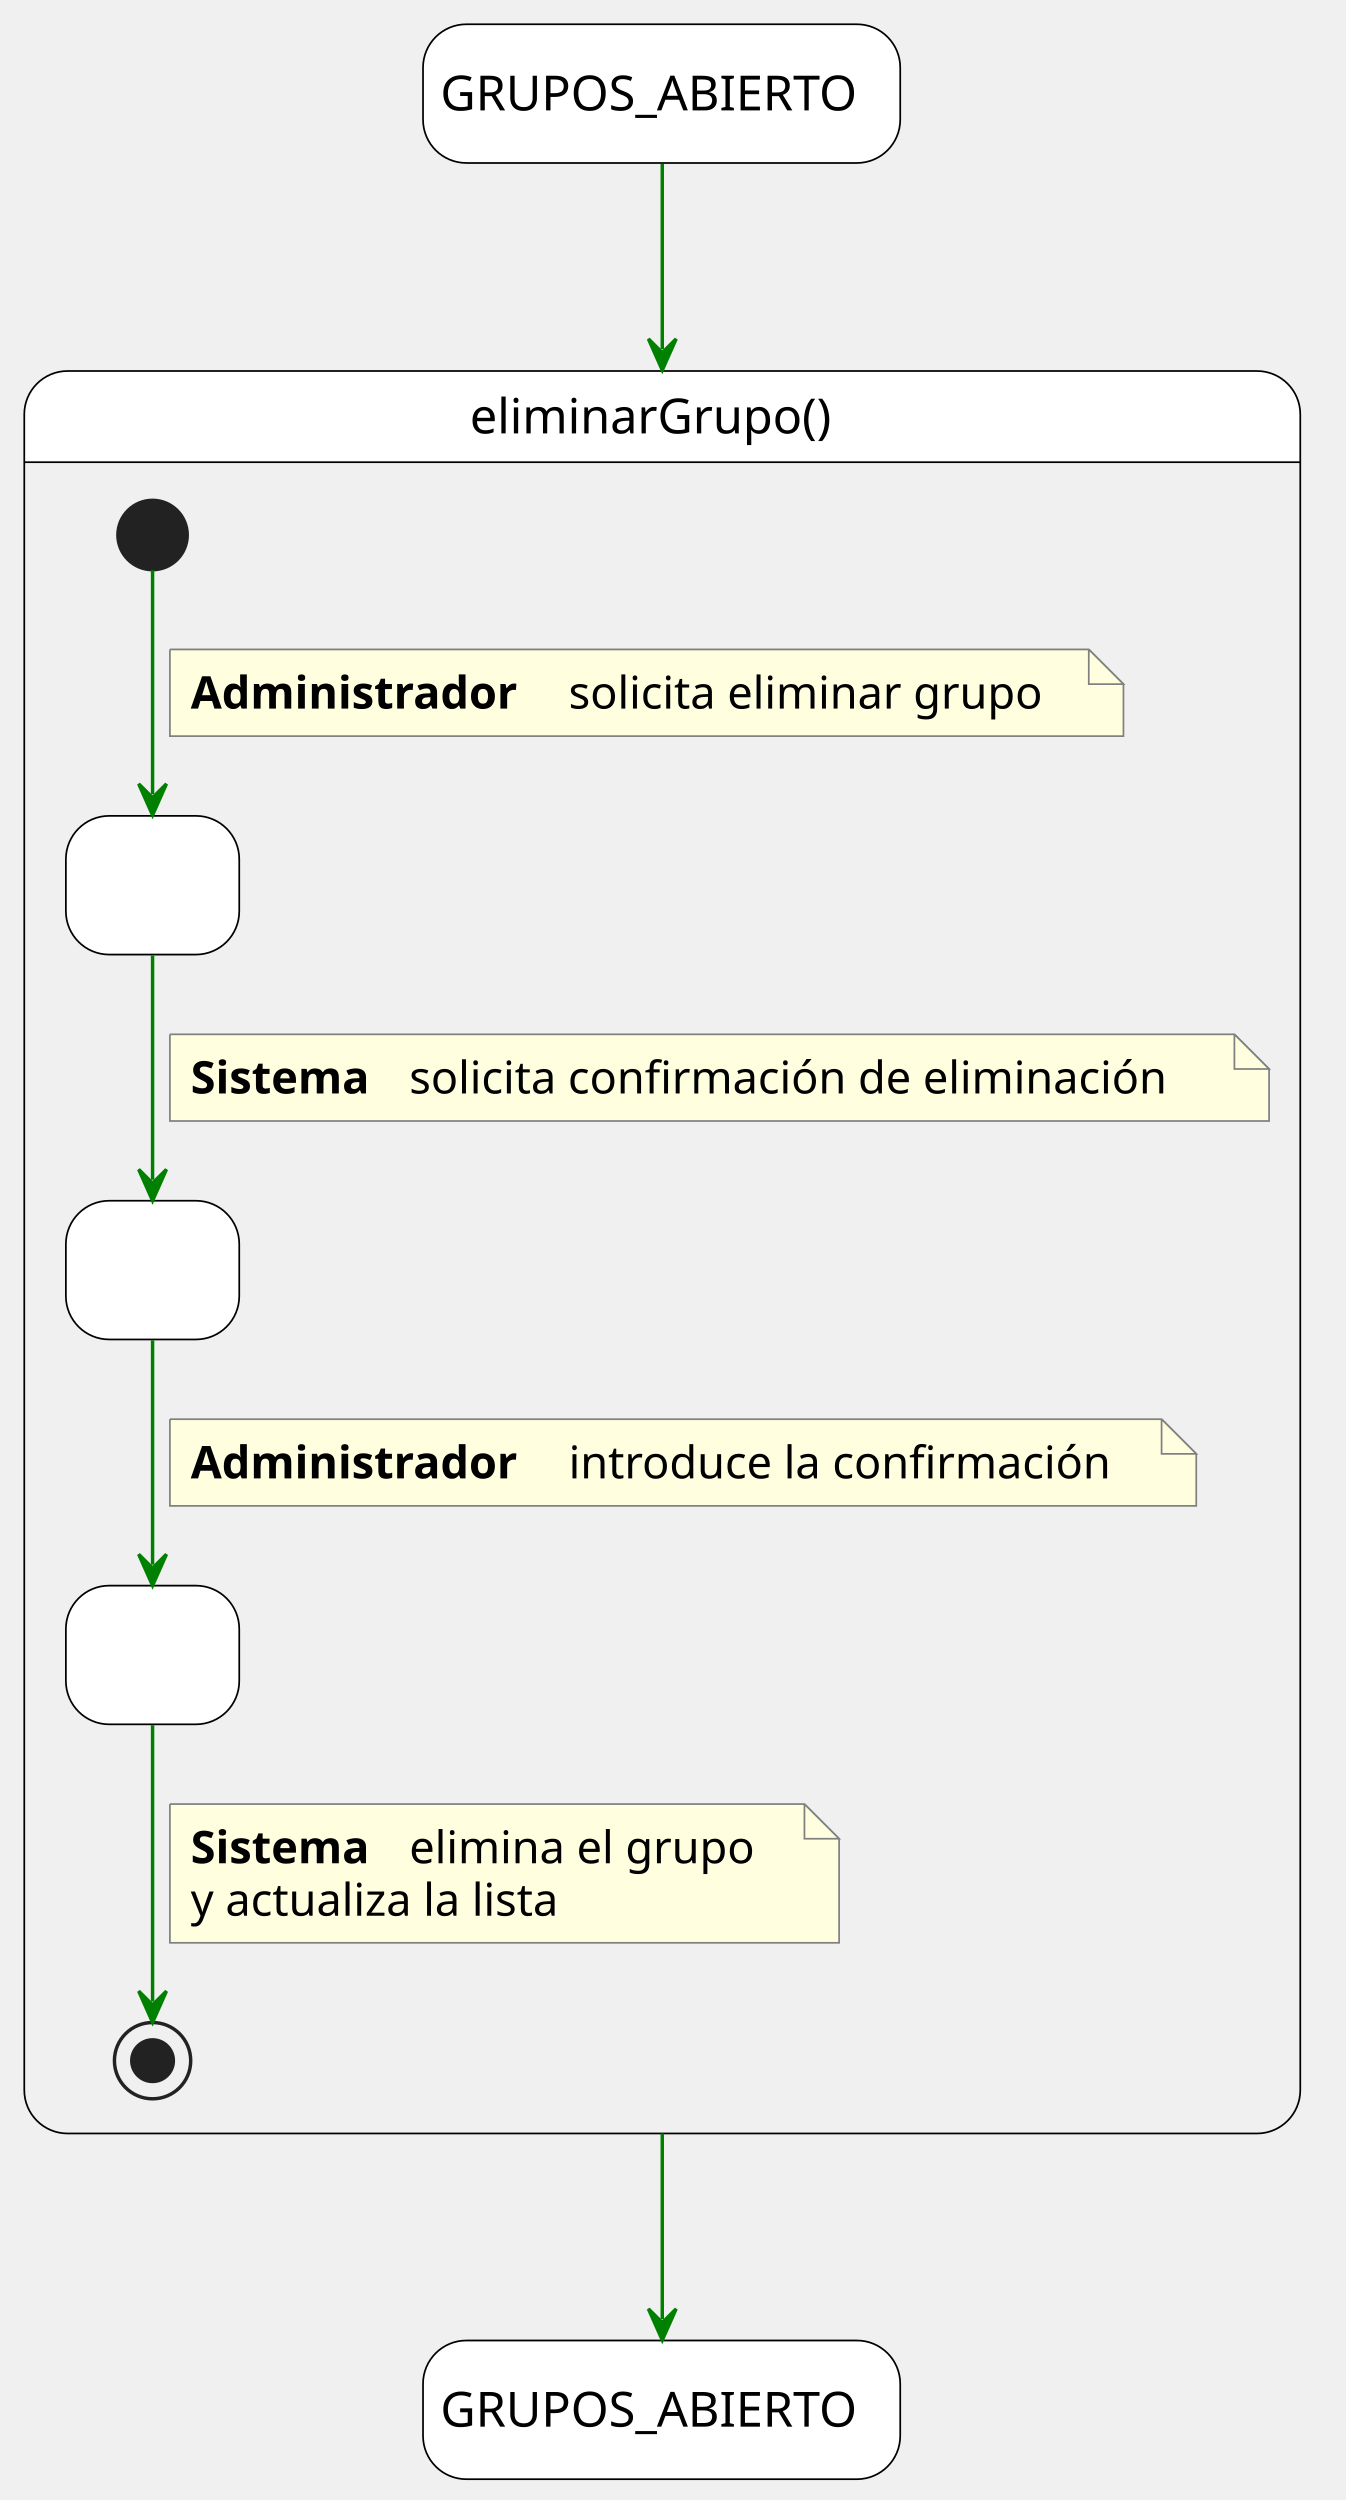
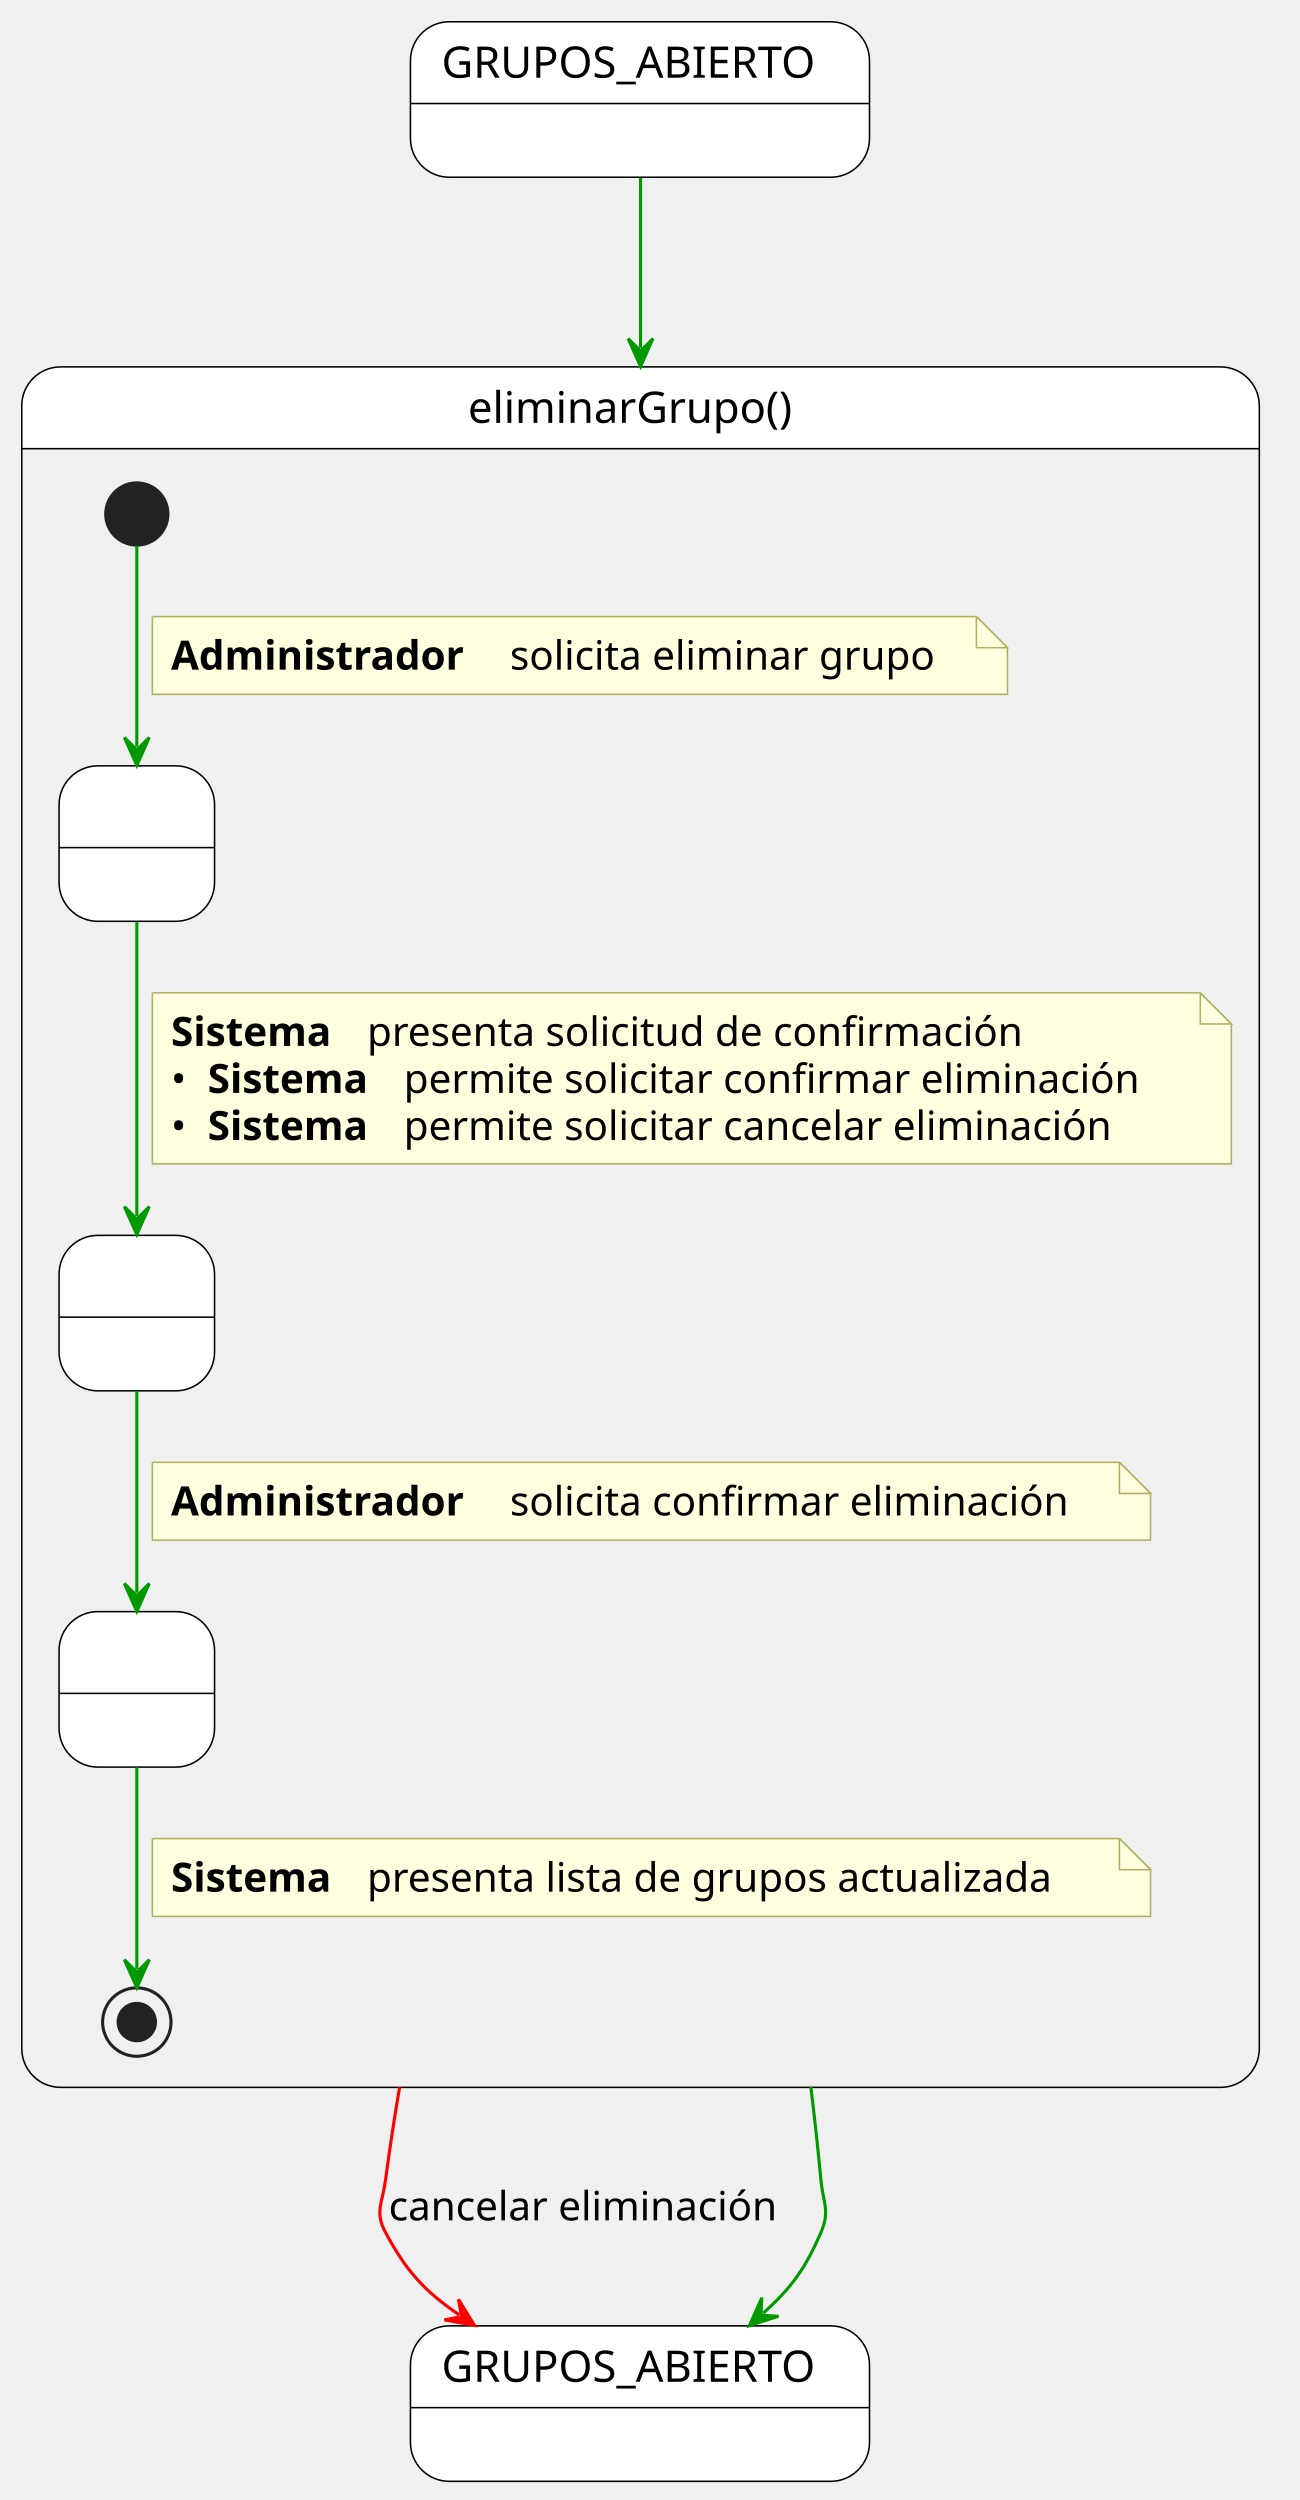
- <svg xmlns="http://www.w3.org/2000/svg" contentStyleType="text/css" data-diagram-type="STATE" height="721px" preserveAspectRatio="none" style="width:388px;height:721px;background:#FFFFFF;" version="1.1" viewBox="0 0 388 721" width="388px" zoomAndPan="magnify">
+ <svg xmlns="http://www.w3.org/2000/svg" contentStyleType="text/css" data-diagram-type="STATE" height="804px" preserveAspectRatio="none" style="width:418px;height:804px;background:#FFFFFF;" version="1.1" viewBox="0 0 418 804" width="418px" zoomAndPan="magnify">
  <defs />
  <g>
-     <rect fill="#FFFFFF" height="40" rx="12.5" ry="12.5" style="stroke:#000000;stroke-width:0.5;" width="137.627" x="122" y="7" />
-     <text fill="#000000" font-family="sans-serif" font-size="14" lengthAdjust="spacing" textLength="127.627" x="127" y="31.847">GRUPOS_ABIERTO</text>
-     <path d="M19.5,107 L362.5,107 A12.5,12.5 0 0 1 375,119.5 L375,133.297 L7,133.297 L7,119.5 A12.5,12.5 0 0 1 19.5,107" fill="#FFFFFF" />
-     <rect fill="none" height="508.297" rx="12.5" ry="12.5" style="stroke:#000000;stroke-width:0.5;" width="368" x="7" y="107" />
-     <line style="stroke:#000000;stroke-width:0.5;" x1="7" x2="375" y1="133.297" y2="133.297" />
-     <text fill="#000000" font-family="sans-serif" font-size="14" lengthAdjust="spacing" textLength="110.981" x="135.509" y="124.995">eliminarGrupo()</text>
-     <rect fill="#FFFFFF" height="40" rx="12.5" ry="12.5" style="stroke:#000000;stroke-width:0.5;" width="50" x="19" y="235.297" />
-     <text fill="#000000" font-family="sans-serif" font-size="14" lengthAdjust="spacing" textLength="4.45" x="41.775" y="260.144"> </text>
-     <rect fill="#FFFFFF" height="40" rx="12.5" ry="12.5" style="stroke:#000000;stroke-width:0.5;" width="50" x="19" y="346.297" />
-     <text fill="#000000" font-family="sans-serif" font-size="14" lengthAdjust="spacing" textLength="4.45" x="41.775" y="371.144"> </text>
-     <rect fill="#FFFFFF" height="40" rx="12.5" ry="12.5" style="stroke:#000000;stroke-width:0.5;" width="50" x="19" y="457.297" />
-     <text fill="#000000" font-family="sans-serif" font-size="14" lengthAdjust="spacing" textLength="4.45" x="41.775" y="482.144"> </text>
-     <ellipse cx="44" cy="154.297" fill="#222222" rx="10" ry="10" style="stroke:#222222;stroke-width:1;" />
-     <ellipse cx="44" cy="594.297" fill="none" rx="11" ry="11" style="stroke:#222222;stroke-width:1;" />
-     <ellipse cx="44" cy="594.297" fill="#222222" rx="6" ry="6" style="stroke:#222222;stroke-width:1;" />
-     <g class="link" data-entity-1=".start.MainBlock" data-entity-2="Paso1" data-source-line="17" data-uid="lnk3" id="link_.start.MainBlock_Paso1">
-       <path d="M44,164.437 C44,180.417 44,207.787 44,229.067" fill="none" id="*start*MainBlock-to-Paso1" style="stroke:#008000;stroke-width:1;" />
-       <polygon fill="#008000" points="44,235.067,48,226.067,44,230.067,40,226.067,44,235.067" style="stroke:#008000;stroke-width:1;" />
-       <path d="M49,187.297 L49,212.297 L324,212.297 L324,197.297 L314,187.297 L49,187.297" fill="#FFFFE0" style="stroke:#808080;stroke-width:0.5;" />
-       <path d="M314,187.297 L314,197.297 L324,197.297 L314,187.297" fill="#FFFFE0" style="stroke:#808080;stroke-width:0.5;" />
-       <text fill="#000000" font-family="sans-serif" font-size="13" font-weight="bold" lengthAdjust="spacing" textLength="104.863" x="55" y="204.364">Administrador</text>
-       <text fill="#000000" font-family="sans-serif" font-size="13" lengthAdjust="spacing" textLength="145.126" x="163.996" y="204.364">solicita eliminar grupo</text>
+     <g id="Inicio">
+       <rect fill="#FFFFFF" height="50" rx="12.5" ry="12.5" style="stroke:#000000;stroke-width:0.5;" width="147.627" x="132" y="7" />
+       <line style="stroke:#000000;stroke-width:0.5;" x1="132" x2="279.627" y1="33.297" y2="33.297" />
+       <text fill="#000000" font-family="sans-serif" font-size="14" lengthAdjust="spacing" textLength="127.627" x="142" y="24.995">GRUPOS_ABIERTO</text>
    </g>
-     <g class="link" data-entity-1="Paso1" data-entity-2="Paso2" data-source-line="23" data-uid="lnk4" id="link_Paso1_Paso2">
-       <path d="M44,275.537 C44,295.457 44,320.397 44,340.257" fill="none" id="Paso1-to-Paso2" style="stroke:#008000;stroke-width:1;" />
-       <polygon fill="#008000" points="44,346.257,48,337.257,44,341.257,40,337.257,44,346.257" style="stroke:#008000;stroke-width:1;" />
-       <path d="M49,298.297 L49,323.297 L366,323.297 L366,308.297 L356,298.297 L49,298.297" fill="#FFFFE0" style="stroke:#808080;stroke-width:0.5;" />
-       <path d="M356,298.297 L356,308.297 L366,308.297 L356,298.297" fill="#FFFFE0" style="stroke:#808080;stroke-width:0.5;" />
-       <text fill="#000000" font-family="sans-serif" font-size="13" font-weight="bold" lengthAdjust="spacing" textLength="58.906" x="55" y="315.364">Sistema</text>
-       <text fill="#000000" font-family="sans-serif" font-size="13" lengthAdjust="spacing" textLength="233.53" x="118.039" y="315.364">solicita confirmación de eliminación</text>
+     <path d="M19.5,118 L392.5,118 A12.5,12.5 0 0 1 405,130.5 L405,144.297 L7,144.297 L7,130.5 A12.5,12.5 0 0 1 19.5,118" fill="#FFFFFF" />
+     <rect fill="none" height="553.297" rx="12.5" ry="12.5" style="stroke:#000000;stroke-width:0.5;" width="398" x="7" y="118" />
+     <line style="stroke:#000000;stroke-width:0.5;" x1="7" x2="405" y1="144.297" y2="144.297" />
+     <text fill="#000000" font-family="sans-serif" font-size="14" lengthAdjust="spacing" textLength="110.981" x="150.509" y="135.995">eliminarGrupo()</text>
+     <g id="EliminarGrupoContainer.Paso1">
+       <rect fill="#FFFFFF" height="50" rx="12.5" ry="12.5" style="stroke:#000000;stroke-width:0.5;" width="50" x="19" y="246.297" />
+       <line style="stroke:#000000;stroke-width:0.5;" x1="19" x2="69" y1="272.594" y2="272.594" />
+       <text fill="#000000" font-family="sans-serif" font-size="14" lengthAdjust="spacing" textLength="4.45" x="41.775" y="264.292"> </text>
    </g>
-     <g class="link" data-entity-1="Paso2" data-entity-2="Paso3" data-source-line="29" data-uid="lnk5" id="link_Paso2_Paso3">
-       <path d="M44,386.537 C44,406.457 44,431.397 44,451.257" fill="none" id="Paso2-to-Paso3" style="stroke:#008000;stroke-width:1;" />
-       <polygon fill="#008000" points="44,457.257,48,448.257,44,452.257,40,448.257,44,457.257" style="stroke:#008000;stroke-width:1;" />
-       <path d="M49,409.297 L49,434.297 L345,434.297 L345,419.297 L335,409.297 L49,409.297" fill="#FFFFE0" style="stroke:#808080;stroke-width:0.5;" />
-       <path d="M335,409.297 L335,419.297 L345,419.297 L335,409.297" fill="#FFFFE0" style="stroke:#808080;stroke-width:0.5;" />
-       <text fill="#000000" font-family="sans-serif" font-size="13" font-weight="bold" lengthAdjust="spacing" textLength="104.863" x="55" y="426.364">Administrador</text>
-       <text fill="#000000" font-family="sans-serif" font-size="13" lengthAdjust="spacing" textLength="166.182" x="163.996" y="426.364">introduce la confirmación</text>
+     <g id="EliminarGrupoContainer.Paso2">
+       <rect fill="#FFFFFF" height="50" rx="12.5" ry="12.5" style="stroke:#000000;stroke-width:0.5;" width="50" x="19" y="397.297" />
+       <line style="stroke:#000000;stroke-width:0.5;" x1="19" x2="69" y1="423.594" y2="423.594" />
+       <text fill="#000000" font-family="sans-serif" font-size="14" lengthAdjust="spacing" textLength="4.45" x="41.775" y="415.292"> </text>
    </g>
-     <g class="link" data-entity-1="Paso3" data-entity-2=".end.MainBlock" data-source-line="35" data-uid="lnk7" id="link_Paso3_.end.MainBlock">
-       <path d="M44,497.547 C44,522.227 44,558.117 44,577.237" fill="none" id="Paso3-to-*end*MainBlock" style="stroke:#008000;stroke-width:1;" />
-       <polygon fill="#008000" points="44,583.237,48,574.237,44,578.237,40,574.237,44,583.237" style="stroke:#008000;stroke-width:1;" />
-       <path d="M49,520.297 L49,560.297 L242,560.297 L242,530.297 L232,520.297 L49,520.297" fill="#FFFFE0" style="stroke:#808080;stroke-width:0.5;" />
-       <path d="M232,520.297 L232,530.297 L242,530.297 L232,520.297" fill="#FFFFE0" style="stroke:#808080;stroke-width:0.5;" />
-       <text fill="#000000" font-family="sans-serif" font-size="13" font-weight="bold" lengthAdjust="spacing" textLength="58.906" x="55" y="537.364">Sistema</text>
-       <text fill="#000000" font-family="sans-serif" font-size="13" lengthAdjust="spacing" textLength="105.619" x="118.039" y="537.364">elimina el grupo</text>
-       <text fill="#000000" font-family="sans-serif" font-size="13" lengthAdjust="spacing" textLength="117.159" x="55" y="552.497">y actualiza la lista</text>
+     <g id="EliminarGrupoContainer.Paso3">
+       <rect fill="#FFFFFF" height="50" rx="12.5" ry="12.5" style="stroke:#000000;stroke-width:0.5;" width="50" x="19" y="518.297" />
+       <line style="stroke:#000000;stroke-width:0.5;" x1="19" x2="69" y1="544.594" y2="544.594" />
+       <text fill="#000000" font-family="sans-serif" font-size="14" lengthAdjust="spacing" textLength="4.45" x="41.775" y="536.292"> </text>
    </g>
-     <rect fill="#FFFFFF" height="40" rx="12.5" ry="12.5" style="stroke:#000000;stroke-width:0.5;" width="137.627" x="122" y="675" />
-     <text fill="#000000" font-family="sans-serif" font-size="14" lengthAdjust="spacing" textLength="127.627" x="127" y="699.847">GRUPOS_ABIERTO</text>
-     <g class="link" data-entity-1="GRUPOS_ABIERTO" data-entity-2="MainBlock" data-source-line="45" data-uid="lnk8" id="link_GRUPOS_ABIERTO_MainBlock">
-       <path d="M191,47.28 C191,61.4 191,76.3 191,100.73" fill="none" id="GRUPOS_ABIERTO-to-MainBlock" style="stroke:#008000;stroke-width:1;" />
-       <polygon fill="#008000" points="191,106.73,195,97.73,191,101.73,187,97.73,191,106.73" style="stroke:#008000;stroke-width:1;" />
+     <ellipse cx="44" cy="165.297" fill="#222222" rx="10" ry="10" style="stroke:#222222;stroke-width:1;" />
+     <ellipse cx="44" cy="650.297" fill="none" rx="11" ry="11" style="stroke:#222222;stroke-width:1;" />
+     <ellipse cx="44" cy="650.297" fill="#222222" rx="6" ry="6" style="stroke:#222222;stroke-width:1;" />
+     <g class="link" data-entity-1=".start.EliminarGrupoContainer" data-entity-2="Paso1" data-source-line="23" data-uid="lnk3" id="link_.start.EliminarGrupoContainer_Paso1">
+       <path d="M44,175.527 C44,191.237 44,217.657 44,240.167" fill="none" id="*start*EliminarGrupoContainer-to-Paso1" style="stroke:#009900;stroke-width:1;" />
+       <polygon fill="#009900" points="44,246.167,48,237.167,44,241.167,40,237.167,44,246.167" style="stroke:#009900;stroke-width:1;" />
+       <path d="M49,198.297 L49,223.297 L324,223.297 L324,208.297 L314,198.297 L49,198.297" fill="#FFFFE0" style="stroke:#B0B060;stroke-width:0.5;" />
+       <path d="M314,198.297 L314,208.297 L324,208.297 L314,198.297" fill="#FFFFE0" style="stroke:#B0B060;stroke-width:0.5;" />
+       <text fill="#000000" font-family="sans-serif" font-size="13" font-weight="bold" lengthAdjust="spacing" textLength="104.863" x="55" y="215.364">Administrador</text>
+       <text fill="#000000" font-family="sans-serif" font-size="13" lengthAdjust="spacing" textLength="145.126" x="163.996" y="215.364">solicita eliminar grupo</text>
    </g>
-     <g class="link" data-entity-1="MainBlock" data-entity-2="GRUPOS_ABIERTO_FINAL" data-source-line="46" data-uid="lnk9" id="link_MainBlock_GRUPOS_ABIERTO_FINAL">
-       <path d="M191,615.32 C191,639.82 191,654.77 191,668.87" fill="none" id="MainBlock-to-GRUPOS_ABIERTO_FINAL" style="stroke:#008000;stroke-width:1;" />
-       <polygon fill="#008000" points="191,674.87,195,665.87,191,669.87,187,665.87,191,674.87" style="stroke:#008000;stroke-width:1;" />
+     <g class="link" data-entity-1="Paso1" data-entity-2="Paso2" data-source-line="28" data-uid="lnk4" id="link_Paso1_Paso2">
+       <path d="M44,296.567 C44,324.277 44,363.337 44,391.037" fill="none" id="Paso1-to-Paso2" style="stroke:#009900;stroke-width:1;" />
+       <polygon fill="#009900" points="44,397.037,48,388.037,44,392.037,40,388.037,44,397.037" style="stroke:#009900;stroke-width:1;" />
+       <path d="M49,319.297 L49,374.297 L396,374.297 L396,329.297 L386,319.297 L49,319.297" fill="#FFFFE0" style="stroke:#B0B060;stroke-width:0.5;" />
+       <path d="M386,319.297 L386,329.297 L396,329.297 L386,319.297" fill="#FFFFE0" style="stroke:#B0B060;stroke-width:0.5;" />
+       <text fill="#000000" font-family="sans-serif" font-size="13" font-weight="bold" lengthAdjust="spacing" textLength="58.906" x="55" y="336.364">Sistema</text>
+       <text fill="#000000" font-family="sans-serif" font-size="13" lengthAdjust="spacing" textLength="225.069" x="118.039" y="336.364">presenta solicitud de confirmación</text>
+       <text fill="#000000" font-family="sans-serif" font-size="13" lengthAdjust="spacing" textLength="7.668" x="55" y="351.497">•</text>
+       <text fill="#000000" font-family="sans-serif" font-size="13" font-weight="bold" lengthAdjust="spacing" textLength="58.906" x="66.8" y="351.497">Sistema</text>
+       <text fill="#000000" font-family="sans-serif" font-size="13" lengthAdjust="spacing" textLength="251.983" x="129.839" y="351.497">permite solicitar confirmar eliminación</text>
+       <text fill="#000000" font-family="sans-serif" font-size="13" lengthAdjust="spacing" textLength="7.668" x="55" y="366.629">•</text>
+       <text fill="#000000" font-family="sans-serif" font-size="13" font-weight="bold" lengthAdjust="spacing" textLength="58.906" x="66.8" y="366.629">Sistema</text>
+       <text fill="#000000" font-family="sans-serif" font-size="13" lengthAdjust="spacing" textLength="244.556" x="129.839" y="366.629">permite solicitar cancelar eliminación</text>
+     </g>
+     <g class="link" data-entity-1="Paso2" data-entity-2="Paso3" data-source-line="35" data-uid="lnk5" id="link_Paso2_Paso3">
+       <path d="M44,447.377 C44,468.027 44,491.617 44,512.247" fill="none" id="Paso2-to-Paso3" style="stroke:#009900;stroke-width:1;" />
+       <polygon fill="#009900" points="44,518.247,48,509.247,44,513.247,40,509.247,44,518.247" style="stroke:#009900;stroke-width:1;" />
+       <path d="M49,470.297 L49,495.297 L370,495.297 L370,480.297 L360,470.297 L49,470.297" fill="#FFFFE0" style="stroke:#B0B060;stroke-width:0.5;" />
+       <path d="M360,470.297 L360,480.297 L370,480.297 L360,470.297" fill="#FFFFE0" style="stroke:#B0B060;stroke-width:0.5;" />
+       <text fill="#000000" font-family="sans-serif" font-size="13" font-weight="bold" lengthAdjust="spacing" textLength="104.863" x="55" y="487.364">Administrador</text>
+       <text fill="#000000" font-family="sans-serif" font-size="13" lengthAdjust="spacing" textLength="191.541" x="163.996" y="487.364">solicita confirmar eliminación</text>
+     </g>
+     <g class="link" data-entity-1="Paso3" data-entity-2=".end.EliminarGrupoContainer" data-source-line="40" data-uid="lnk7" id="link_Paso3_.end.EliminarGrupoContainer">
+       <path d="M44,568.387 C44,590.787 44,617.067 44,633.247" fill="none" id="Paso3-to-*end*EliminarGrupoContainer" style="stroke:#009900;stroke-width:1;" />
+       <polygon fill="#009900" points="44,639.247,48,630.247,44,634.247,40,630.247,44,639.247" style="stroke:#009900;stroke-width:1;" />
+       <path d="M49,591.297 L49,616.297 L370,616.297 L370,601.297 L360,591.297 L49,591.297" fill="#FFFFE0" style="stroke:#B0B060;stroke-width:0.5;" />
+       <path d="M360,591.297 L360,601.297 L370,601.297 L360,591.297" fill="#FFFFE0" style="stroke:#B0B060;stroke-width:0.5;" />
+       <text fill="#000000" font-family="sans-serif" font-size="13" font-weight="bold" lengthAdjust="spacing" textLength="58.906" x="55" y="608.364">Sistema</text>
+       <text fill="#000000" font-family="sans-serif" font-size="13" lengthAdjust="spacing" textLength="236.971" x="118.039" y="608.364">presenta lista de grupos actualizada</text>
+     </g>
+     <g id="Fin">
+       <rect fill="#FFFFFF" height="50" rx="12.5" ry="12.5" style="stroke:#000000;stroke-width:0.5;" width="147.627" x="132" y="748" />
+       <line style="stroke:#000000;stroke-width:0.5;" x1="132" x2="279.627" y1="774.297" y2="774.297" />
+       <text fill="#000000" font-family="sans-serif" font-size="14" lengthAdjust="spacing" textLength="127.627" x="142" y="765.995">GRUPOS_ABIERTO</text>
+     </g>
+     <g class="link" data-entity-1="Inicio" data-entity-2="EliminarGrupoContainer" data-source-line="48" data-uid="lnk8" id="link_Inicio_EliminarGrupoContainer">
+       <path d="M206,57.21 C206,72.29 206,87.44 206,111.88" fill="none" id="Inicio-to-EliminarGrupoContainer" style="stroke:#009900;stroke-width:1;" />
+       <polygon fill="#009900" points="206,117.88,210,108.88,206,112.88,202,108.88,206,117.88" style="stroke:#009900;stroke-width:1;" />
+     </g>
+     <g class="link" data-entity-1="EliminarGrupoContainer" data-entity-2="Fin" data-source-line="49" data-uid="lnk9" id="link_EliminarGrupoContainer_Fin">
+       <path d="M260.77,671.18 C261.99,681.23 263.08,691.19 264,701 C264.71,708.52 267.02,711.07 264,718 C259,729.48 254.689,735.605 245.459,743.915" fill="none" id="EliminarGrupoContainer-to-Fin" style="stroke:#009900;stroke-width:1;" />
+       <polygon fill="#009900" points="241,747.93,250.365,744.881,244.716,744.585,245.012,738.935,241,747.93" style="stroke:#009900;stroke-width:1;" />
+     </g>
+     <g class="link" data-entity-1="EliminarGrupoContainer" data-entity-2="Fin" data-source-line="50" data-uid="lnk10" id="link_EliminarGrupoContainer_Fin">
+       <path d="M128.51,671.27 C126.81,681.27 125.29,691.2 124,701 C123.01,708.49 120.42,711.35 124,718 C130.55,730.15 136.205,736.636 147.655,744.456" fill="none" id="EliminarGrupoContainer-to-Fin-1" style="stroke:#FF0000;stroke-width:1;" />
+       <polygon fill="#FF0000" points="152.61,747.84,147.434,739.461,148.481,745.02,142.922,746.067,152.61,747.84" style="stroke:#FF0000;stroke-width:1;" />
+       <text fill="#000000" font-family="sans-serif" font-size="13" lengthAdjust="spacing" textLength="134.208" x="125" y="714.067">cancelar eliminación</text>
    </g>
  </g>
</svg>
